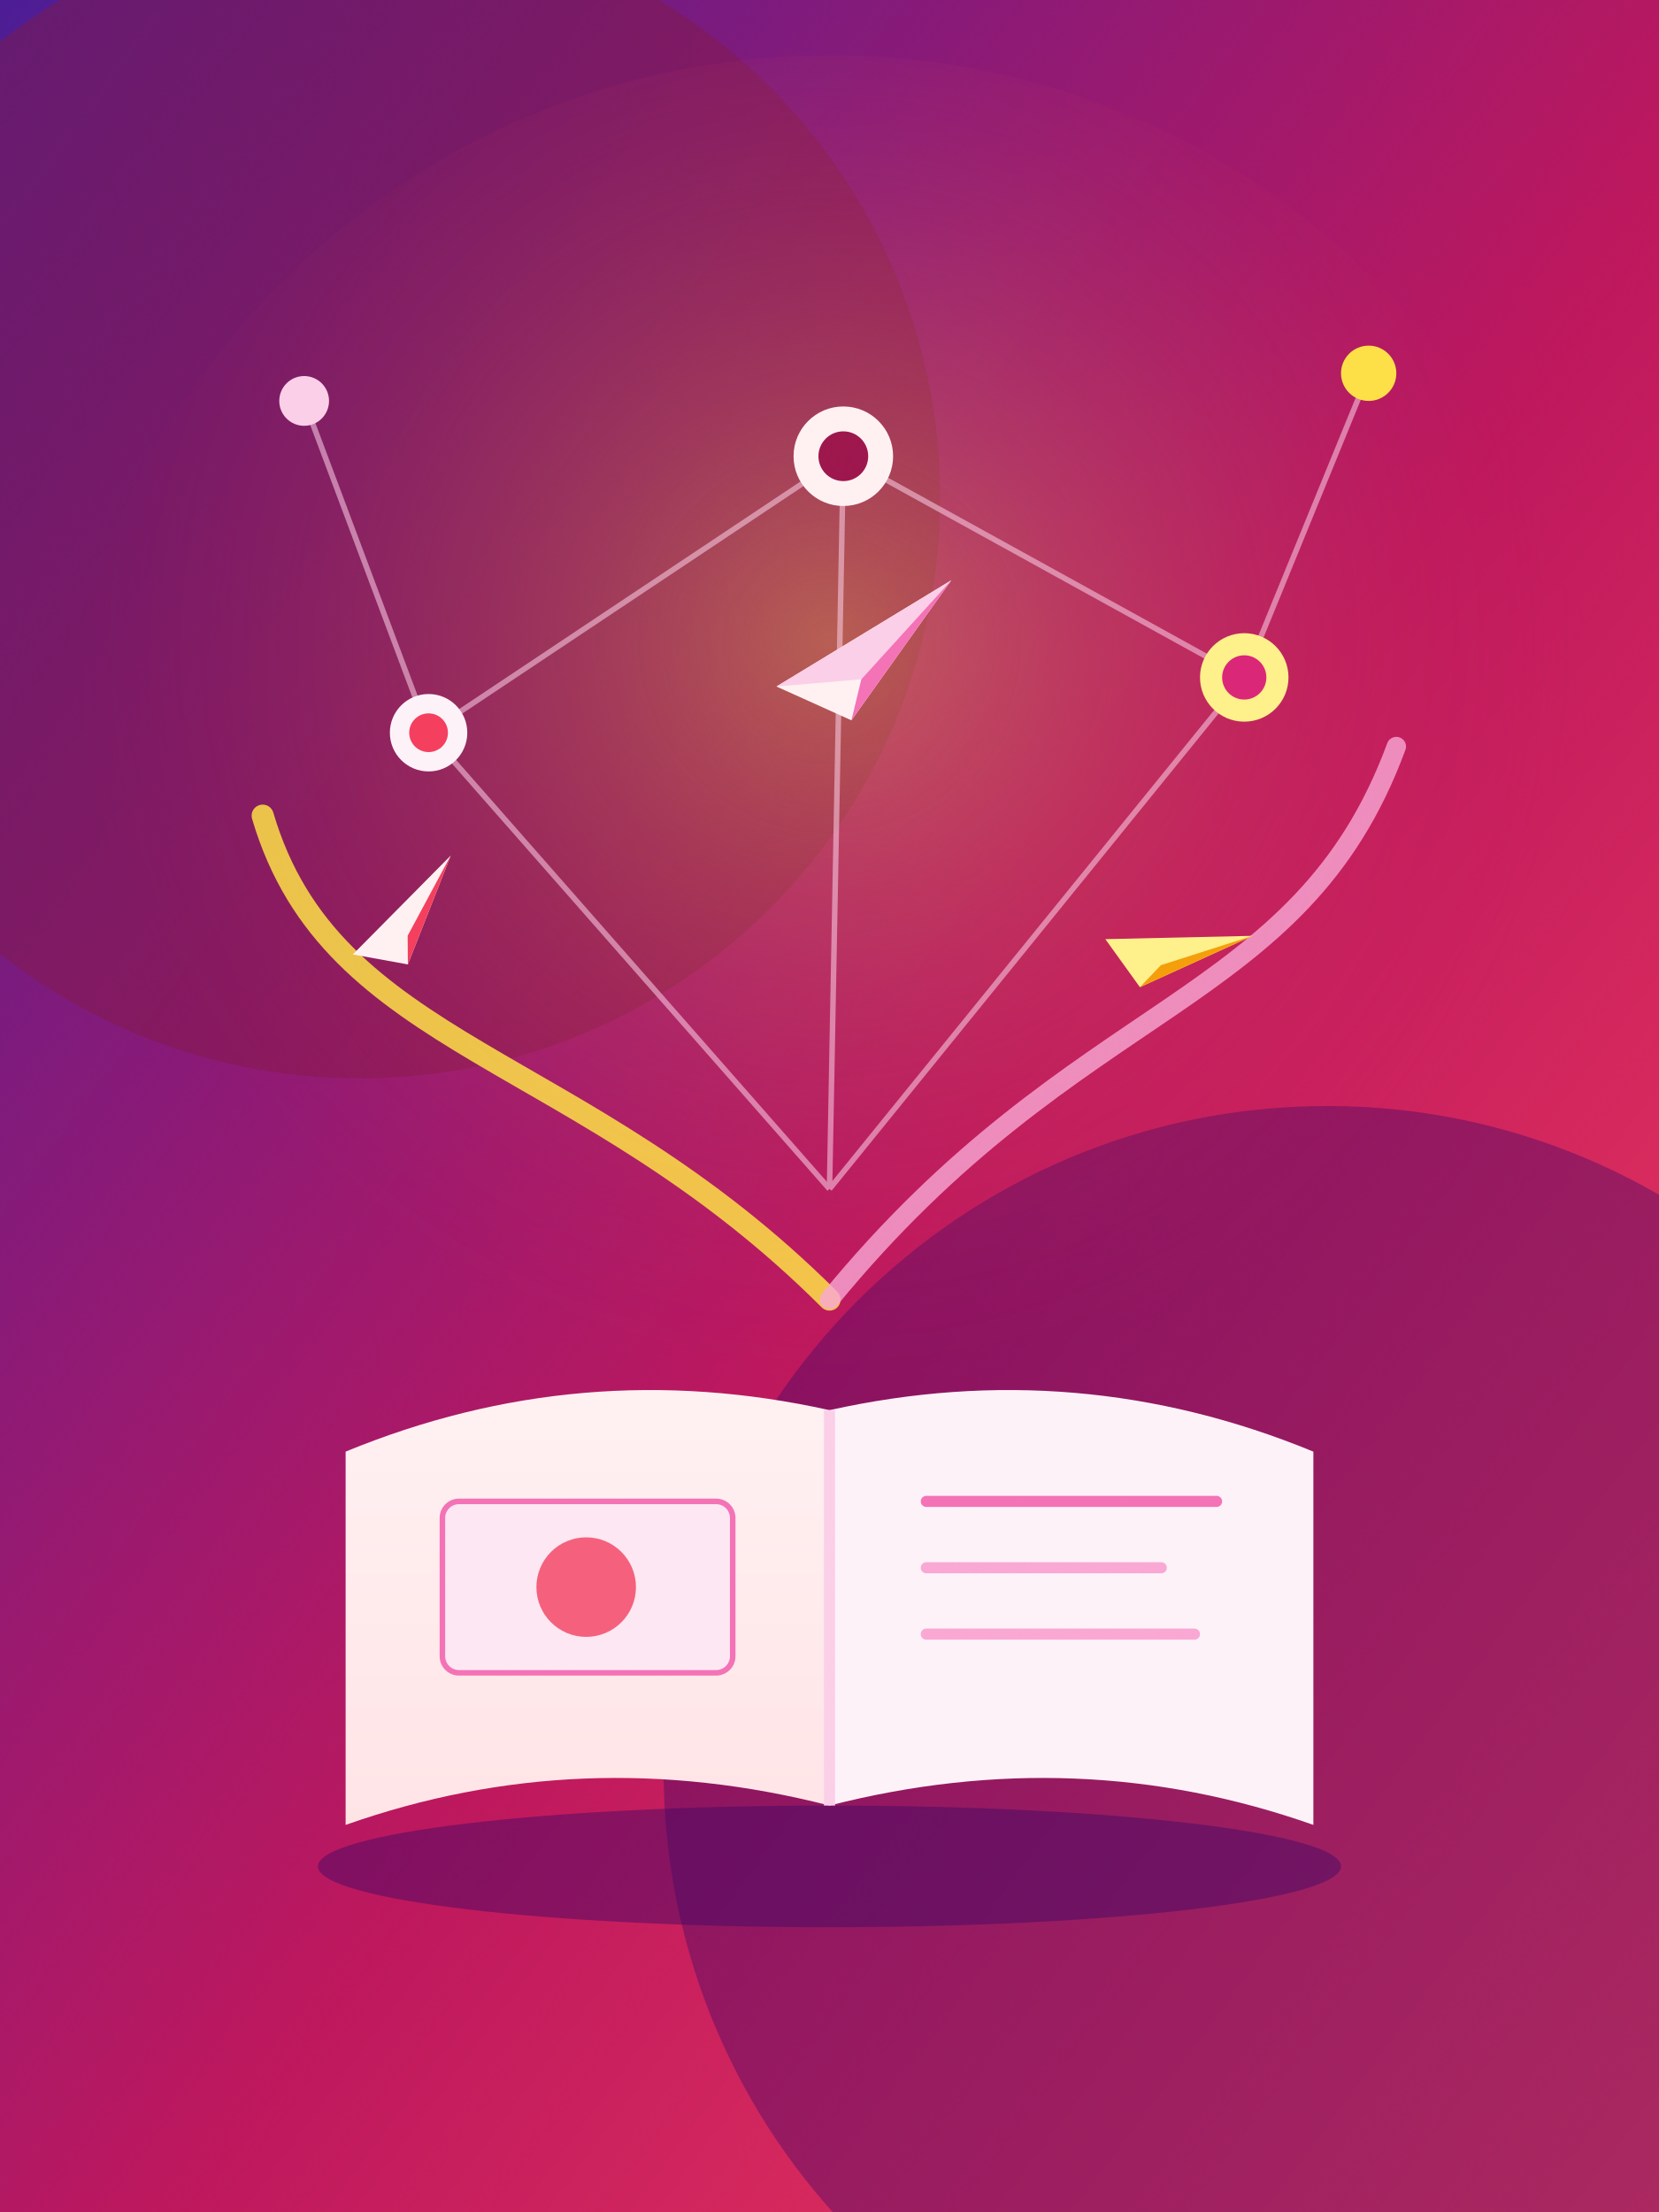
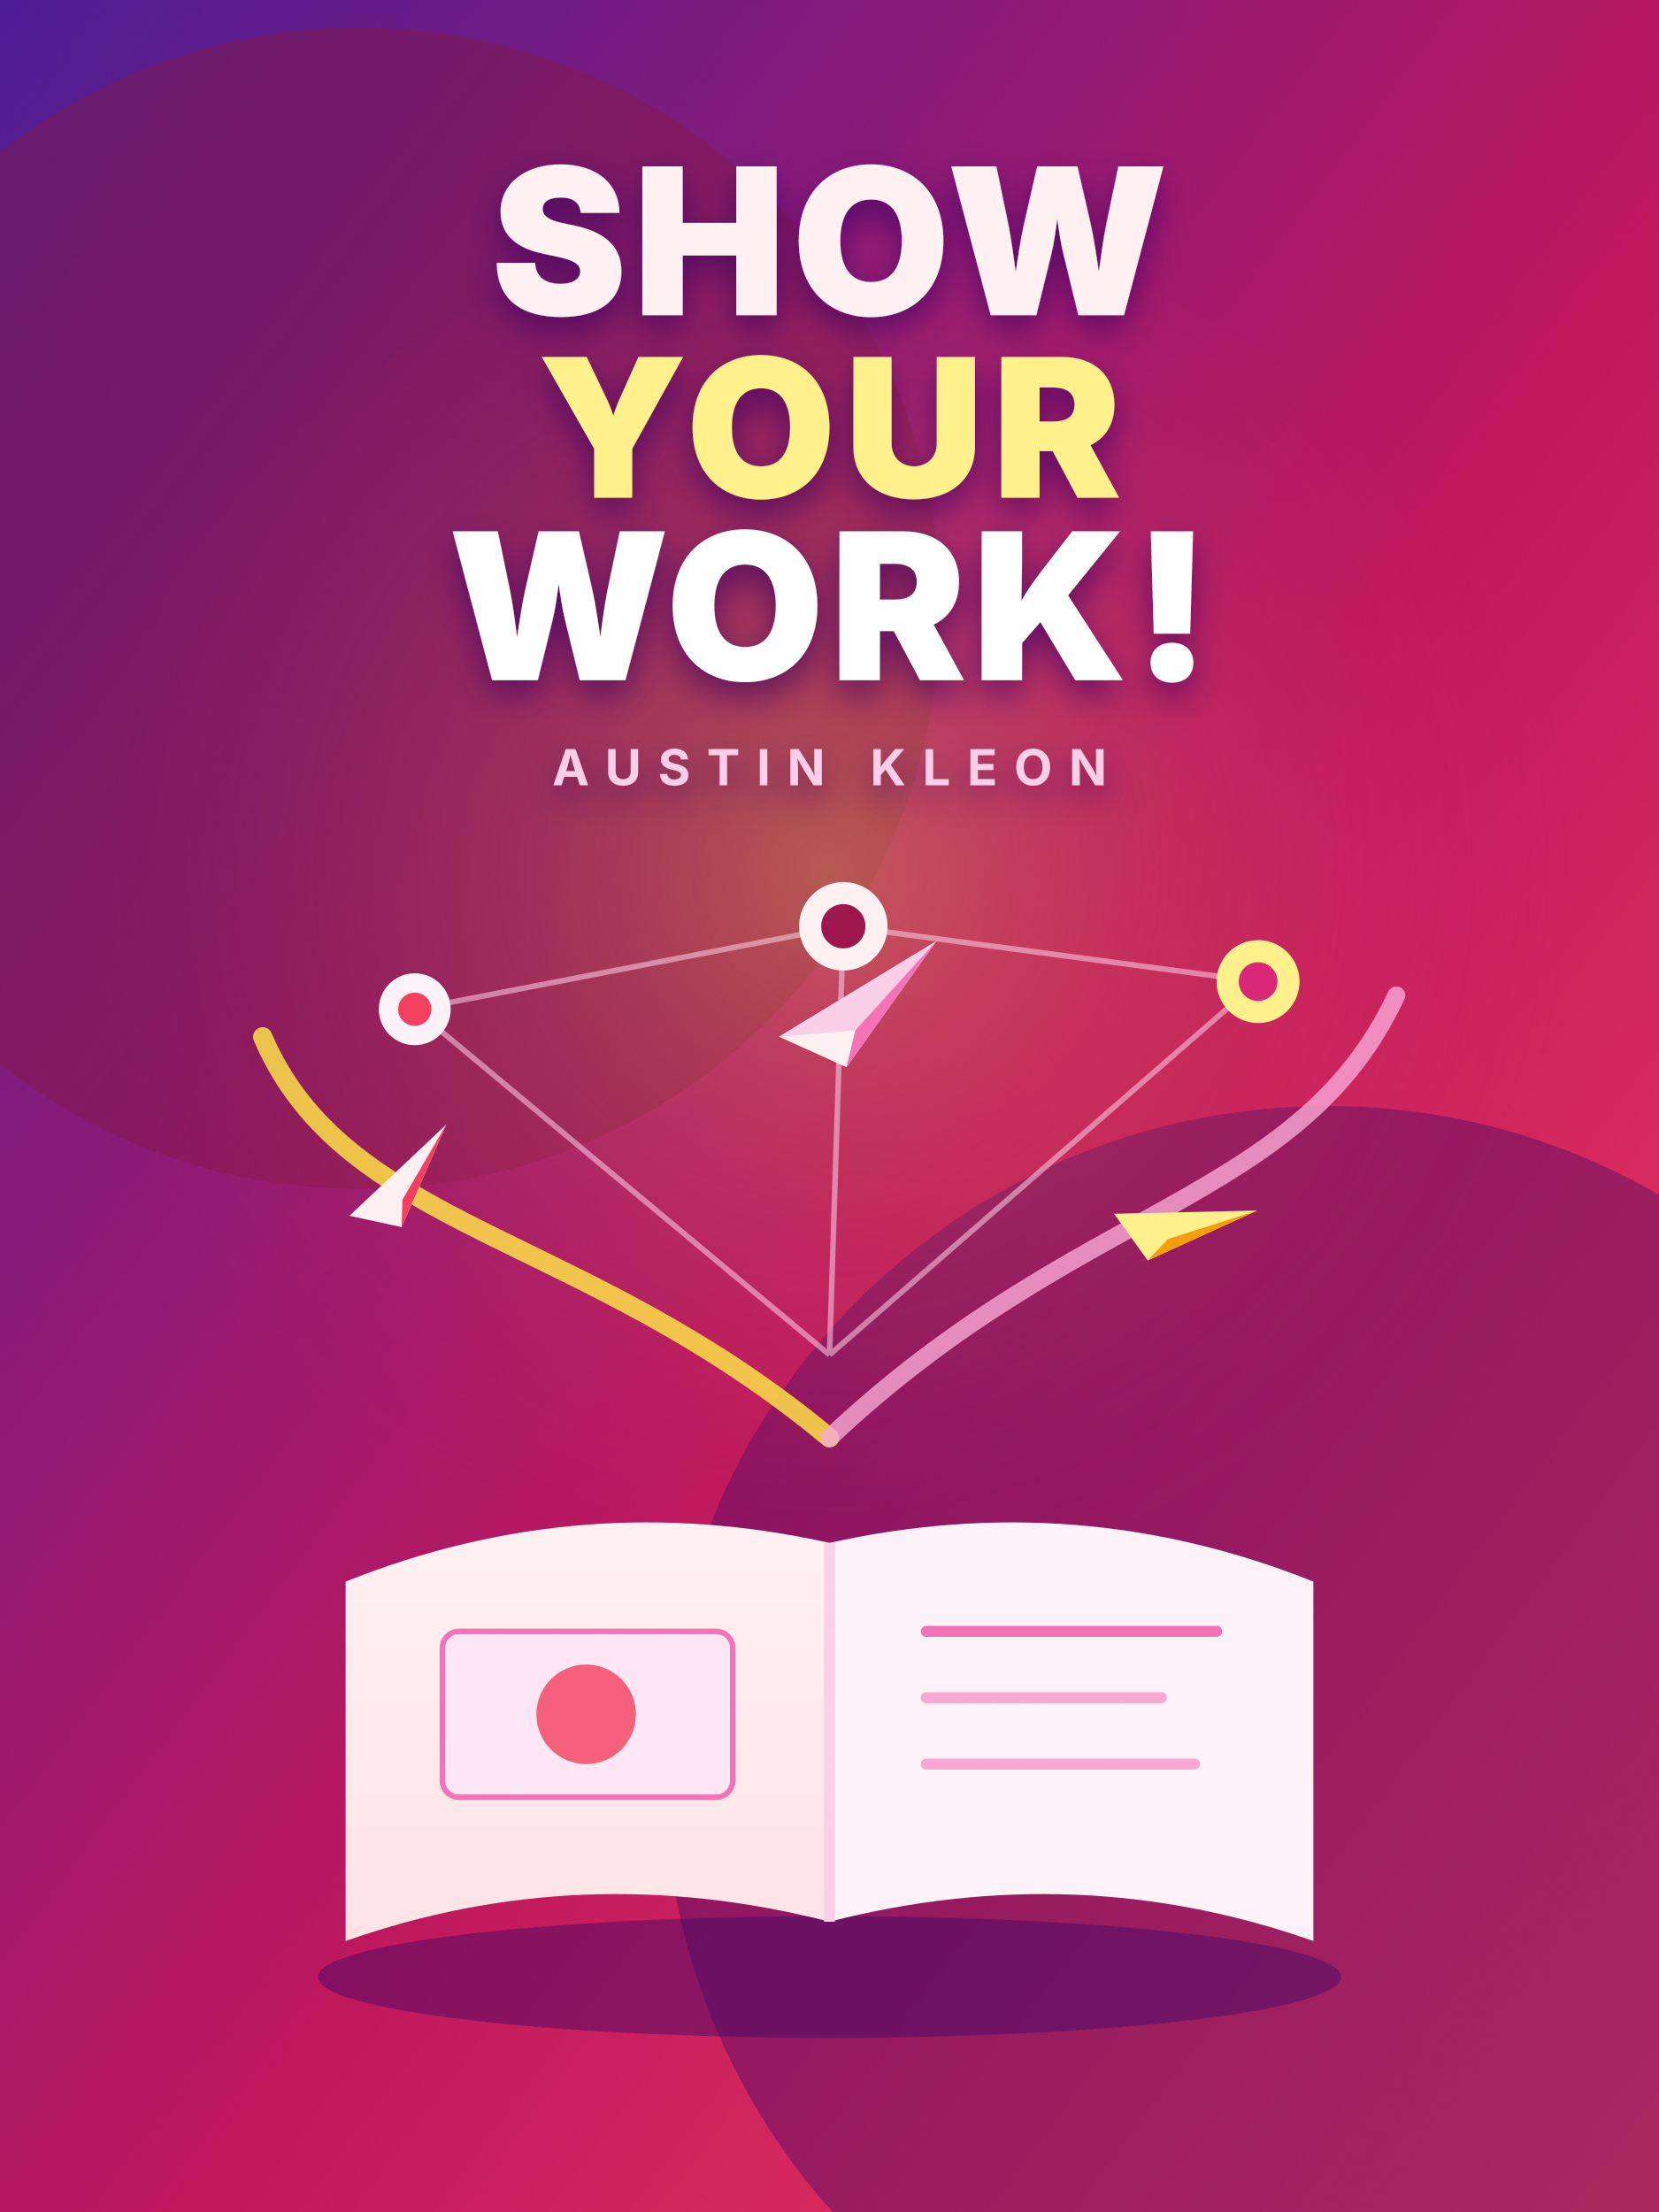
<svg xmlns="http://www.w3.org/2000/svg" viewBox="0 0 600 800" width="600" height="800">
  <defs>
    <linearGradient id="bgGrad" x1="0" y1="0" x2="1" y2="1">
      <stop offset="0%" stop-color="#4C1D95" />
      <stop offset="55%" stop-color="#BE185D" />
      <stop offset="100%" stop-color="#F43F5E" />
    </linearGradient>
    <linearGradient id="pageGrad" x1="0" y1="0" x2="0" y2="1">
      <stop offset="0%" stop-color="#FFF1F2" />
      <stop offset="100%" stop-color="#FFE4E6" />
    </linearGradient>
-     <radialGradient id="aura" cx="50%" cy="38%" r="48%">
-       <stop offset="0%" stop-color="#FDE047" stop-opacity="0.35" />
+     <radialGradient id="aura" cx="50%" cy="42%" r="48%">
+       <stop offset="0%" stop-color="#FDE047" stop-opacity="0.32" />
      <stop offset="100%" stop-color="#BE185D" stop-opacity="0" />
    </radialGradient>
+     <filter id="textShadow" x="-20%" y="-20%" width="140%" height="140%">
+       <feDropShadow dx="0" dy="5" stdDeviation="6" flood-color="#3B0764" flood-opacity="0.65" />
+     </filter>
    <filter id="grain" x="0%" y="0%" width="100%" height="100%">
      <feTurbulence type="fractalNoise" baseFrequency="0.75" numOctaves="3" stitchTiles="stitch" />
      <feColorMatrix type="matrix" values="1 0 0 0 0  0 1 0 0 0  0 0 1 0 0  0 0 0 0.06 0" />
    </filter>
  </defs>
  <rect width="600" height="800" fill="url(#bgGrad)" />
-   <circle cx="130" cy="180" r="210" fill="#831843" opacity="0.45" />
+   <circle cx="130" cy="220" r="210" fill="#831843" opacity="0.45" />
  <circle cx="480" cy="640" r="240" fill="#3B0764" opacity="0.4" />
-   <circle cx="300" cy="300" r="280" fill="url(#aura)" />
+   <circle cx="300" cy="360" r="280" fill="url(#aura)" />
+   <g filter="url(#textShadow)" text-anchor="middle" font-family="'Inter', 'Segoe UI', system-ui, -apple-system, sans-serif">
+     <text x="300" y="114" fill="#FFF1F2" font-size="74" font-weight="900" letter-spacing="2">SHOW</text>
+     <text x="300" y="180" fill="#FEF08A" font-size="70" font-weight="900" letter-spacing="3">YOUR</text>
+     <text x="300" y="246" fill="#FFFFFF" font-size="74" font-weight="900" letter-spacing="2">WORK!</text>
+     <text x="300" y="284" fill="#FBCFE8" font-size="18" font-weight="700" letter-spacing="6">AUSTIN KLEON</text>
+   </g>
  <g stroke="#FBCFE8" stroke-width="2" opacity="0.55">
-     <line x1="300" y1="430" x2="155" y2="265" />
-     <line x1="300" y1="430" x2="450" y2="245" />
-     <line x1="300" y1="430" x2="305" y2="165" />
-     <line x1="155" y1="265" x2="305" y2="165" />
-     <line x1="450" y1="245" x2="305" y2="165" />
-     <line x1="155" y1="265" x2="110" y2="145" />
-     <line x1="450" y1="245" x2="495" y2="135" />
+     <line x1="300" y1="490" x2="150" y2="365" />
+     <line x1="300" y1="490" x2="455" y2="355" />
+     <line x1="300" y1="490" x2="305" y2="335" />
+     <line x1="150" y1="365" x2="305" y2="335" />
+     <line x1="455" y1="355" x2="305" y2="335" />
  </g>
-   <circle cx="155" cy="265" r="14" fill="#FDF2F8" />
-   <circle cx="155" cy="265" r="7" fill="#F43F5E" />
-   <circle cx="450" cy="245" r="16" fill="#FEF08A" />
-   <circle cx="450" cy="245" r="8" fill="#DB2777" />
-   <circle cx="305" cy="165" r="18" fill="#FFF1F2" />
-   <circle cx="305" cy="165" r="9" fill="#9D174D" />
-   <circle cx="110" cy="145" r="9" fill="#FBCFE8" />
-   <circle cx="495" cy="135" r="10" fill="#FDE047" />
-   <path d="M 300 470 C 210 380, 120 380, 95 295" fill="none" stroke="#FDE047" stroke-width="8" stroke-linecap="round" opacity="0.85" />
-   <path d="M 300 470 C 390 360, 470 365, 505 270" fill="none" stroke="#F9A8D4" stroke-width="7" stroke-linecap="round" opacity="0.8" />
-   <g transform="translate(270, 215) rotate(-18)">
+   <circle cx="150" cy="365" r="13" fill="#FDF2F8" />
+   <circle cx="150" cy="365" r="6" fill="#F43F5E" />
+   <circle cx="455" cy="355" r="15" fill="#FEF08A" />
+   <circle cx="455" cy="355" r="7" fill="#DB2777" />
+   <circle cx="305" cy="335" r="16" fill="#FFF1F2" />
+   <circle cx="305" cy="335" r="8" fill="#9D174D" />
+   <path d="M 300 520 C 210 445, 125 445, 95 375" fill="none" stroke="#FDE047" stroke-width="7" stroke-linecap="round" opacity="0.85" />
+   <path d="M 300 520 C 390 435, 470 435, 505 360" fill="none" stroke="#F9A8D4" stroke-width="6.5" stroke-linecap="round" opacity="0.8" />
+   <g transform="translate(272, 345) rotate(-18) scale(0.9)">
    <polygon points="0,35 72,18 22,55" fill="#FFF1F2" />
    <polygon points="0,35 72,18 30,42" fill="#FBCFE8" />
    <polygon points="22,55 72,18 30,42" fill="#F472B6" />
  </g>
-   <g transform="translate(405, 315) rotate(12) scale(0.72)">
+   <g transform="translate(408, 415) rotate(12) scale(0.7)">
    <polygon points="0,35 72,18 22,55" fill="#FEF08A" />
    <polygon points="22,55 72,18 30,42" fill="#F59E0B" />
  </g>
-   <g transform="translate(115, 325) rotate(-32) scale(0.68)">
+   <g transform="translate(115, 420) rotate(-30) scale(0.65)">
    <polygon points="0,35 72,18 22,55" fill="#FFF1F2" />
    <polygon points="22,55 72,18 30,42" fill="#F43F5E" />
  </g>
-   <g transform="translate(300, 565)">
-     <ellipse cx="0" cy="110" rx="185" ry="22" fill="#3B0764" opacity="0.45" />
-     <path d="M 0 -55 Q -90 -75 -175 -40 L -175 95 Q -90 65 0 88 Z" fill="url(#pageGrad)" />
-     <path d="M 0 -55 Q 90 -75 175 -40 L 175 95 Q 90 65 0 88 Z" fill="#FDF2F8" />
-     <line x1="0" y1="-55" x2="0" y2="88" stroke="#FBCFE8" stroke-width="4" />
-     <rect x="-140" y="-22" width="105" height="62" rx="6" fill="#FCE7F3" stroke="#F472B6" stroke-width="2" />
-     <circle cx="-88" cy="9" r="18" fill="#F43F5E" opacity="0.8" />
-     <line x1="35" y1="-22" x2="140" y2="-22" stroke="#F472B6" stroke-width="4" stroke-linecap="round" />
-     <line x1="35" y1="2" x2="120" y2="2" stroke="#F9A8D4" stroke-width="4" stroke-linecap="round" />
-     <line x1="35" y1="26" x2="132" y2="26" stroke="#F9A8D4" stroke-width="4" stroke-linecap="round" />
+   <g transform="translate(300, 610)">
+     <ellipse cx="0" cy="105" rx="185" ry="22" fill="#3B0764" opacity="0.45" />
+     <path d="M 0 -52 Q -90 -72 -175 -38 L -175 92 Q -90 62 0 85 Z" fill="url(#pageGrad)" />
+     <path d="M 0 -52 Q 90 -72 175 -38 L 175 92 Q 90 62 0 85 Z" fill="#FDF2F8" />
+     <line x1="0" y1="-52" x2="0" y2="85" stroke="#FBCFE8" stroke-width="4" />
+     <rect x="-140" y="-20" width="105" height="60" rx="6" fill="#FCE7F3" stroke="#F472B6" stroke-width="2" />
+     <circle cx="-88" cy="10" r="18" fill="#F43F5E" opacity="0.8" />
+     <line x1="35" y1="-20" x2="140" y2="-20" stroke="#F472B6" stroke-width="4" stroke-linecap="round" />
+     <line x1="35" y1="4" x2="120" y2="4" stroke="#F9A8D4" stroke-width="4" stroke-linecap="round" />
+     <line x1="35" y1="28" x2="132" y2="28" stroke="#F9A8D4" stroke-width="4" stroke-linecap="round" />
  </g>
  <rect width="600" height="800" fill="#FFFFFF" filter="url(#grain)" opacity="0.35" style="mix-blend-mode: overlay;" />
</svg>
